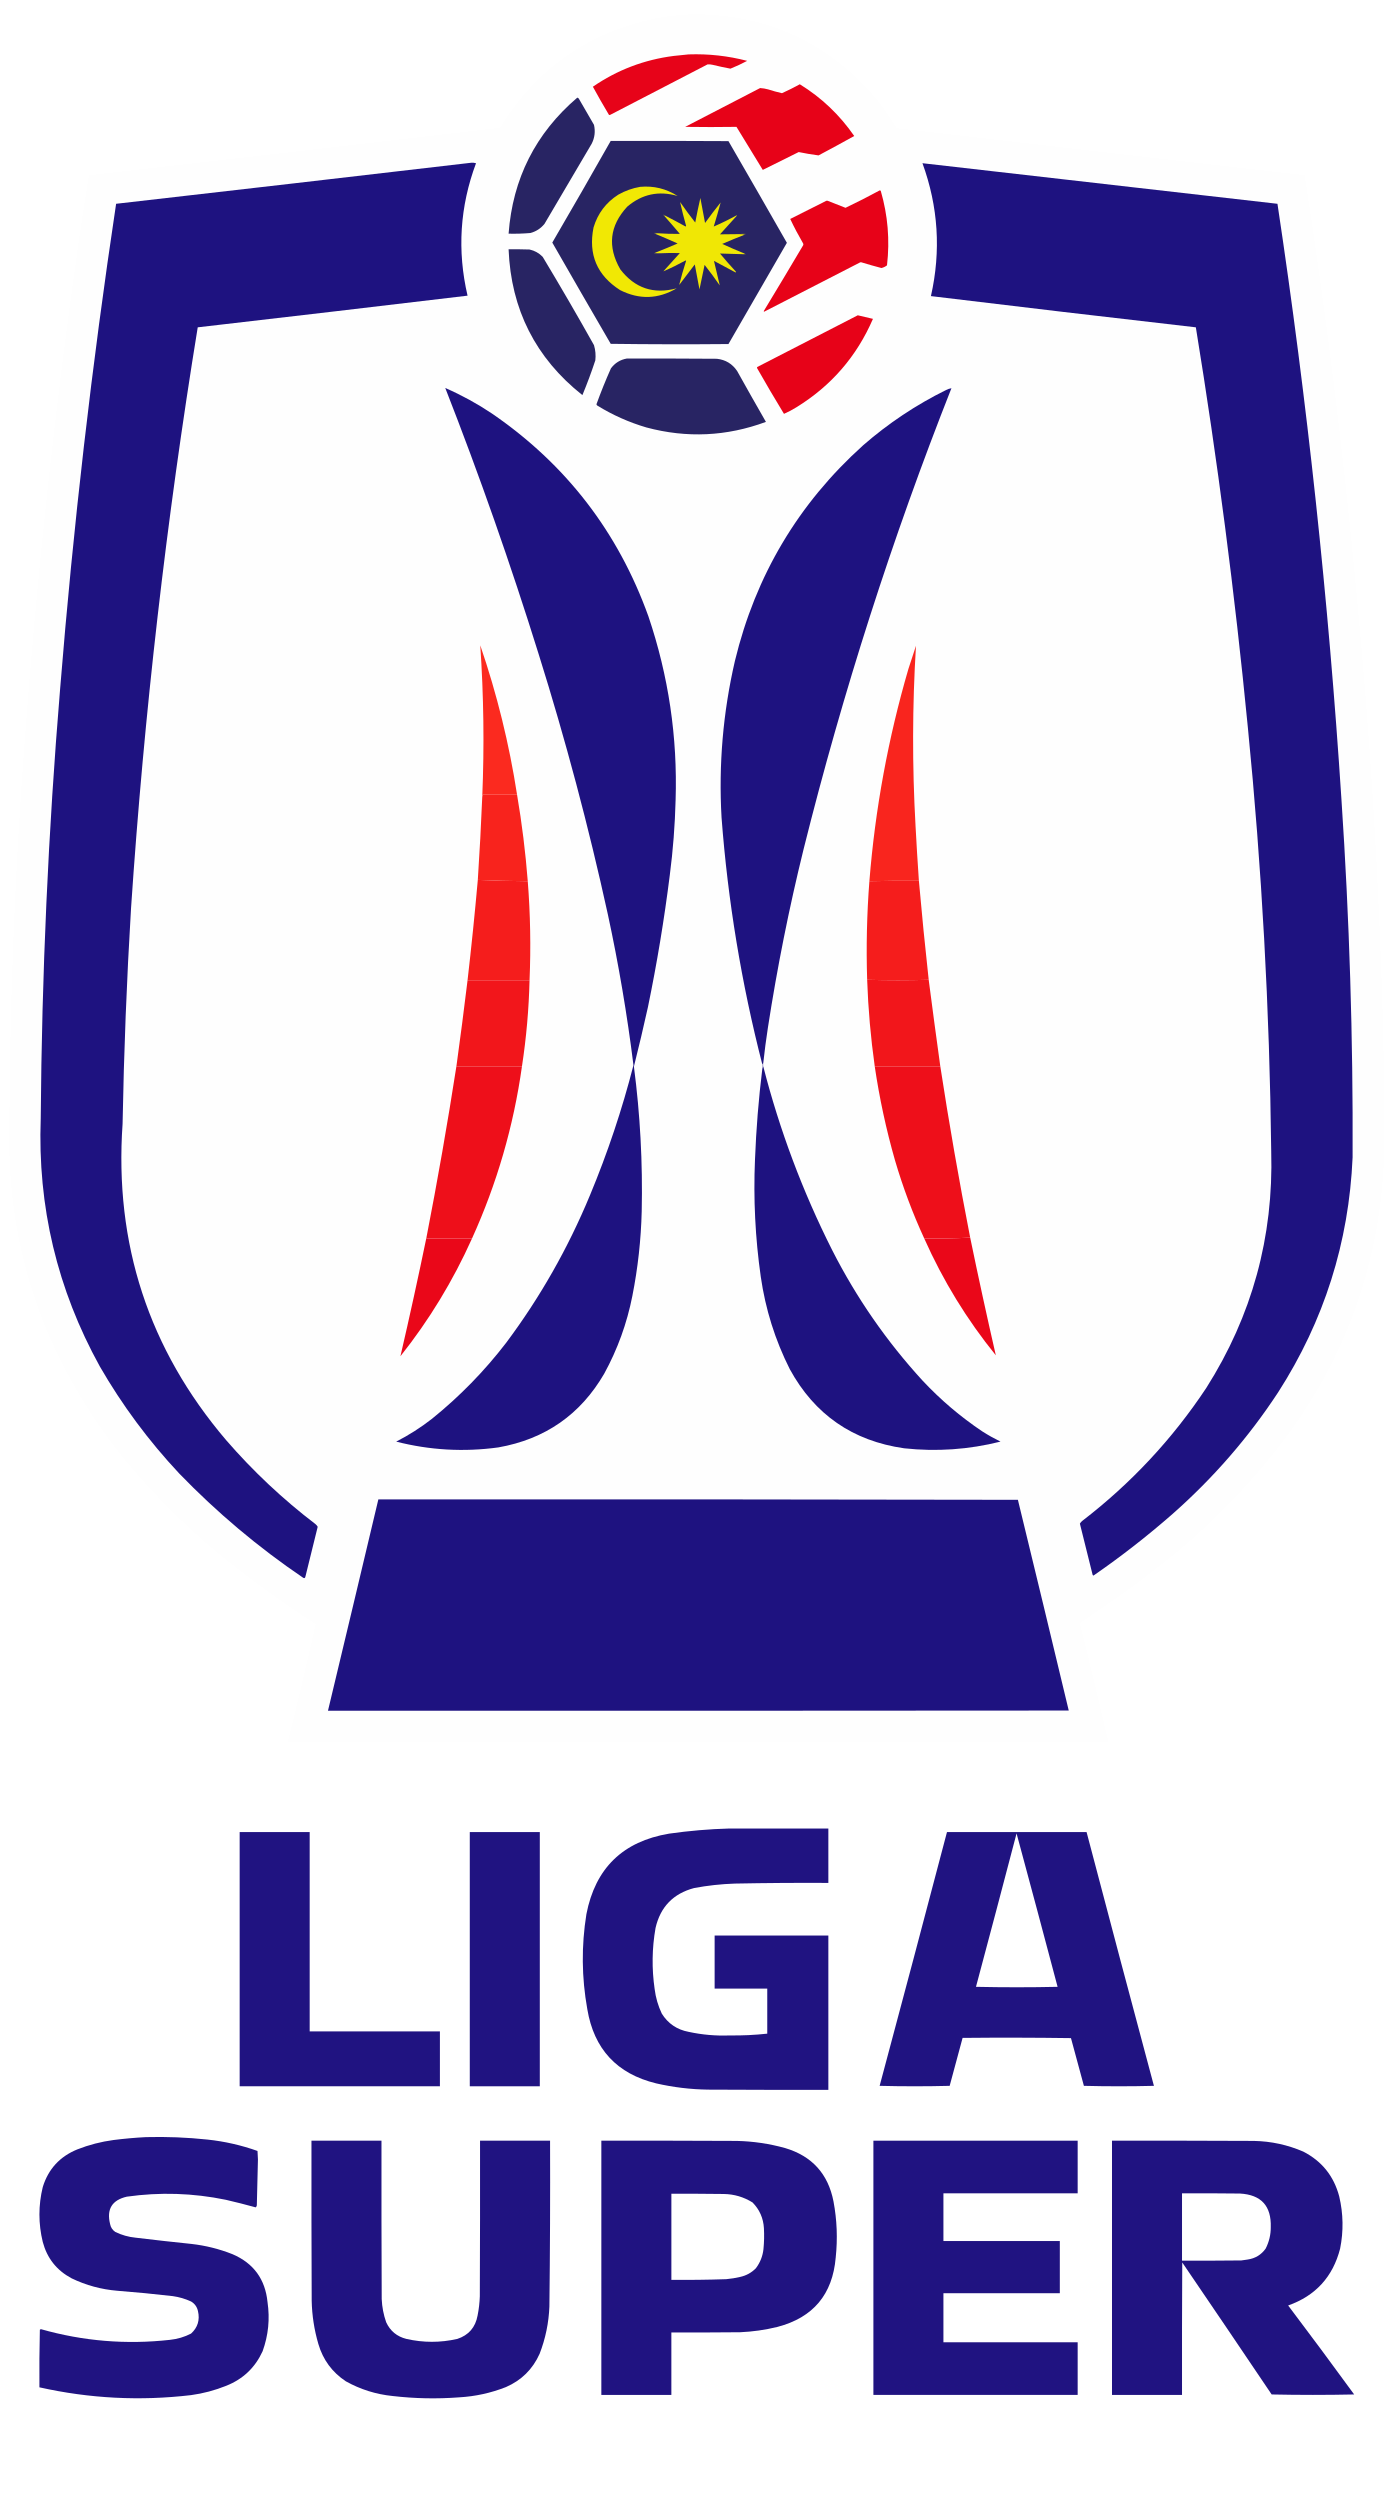
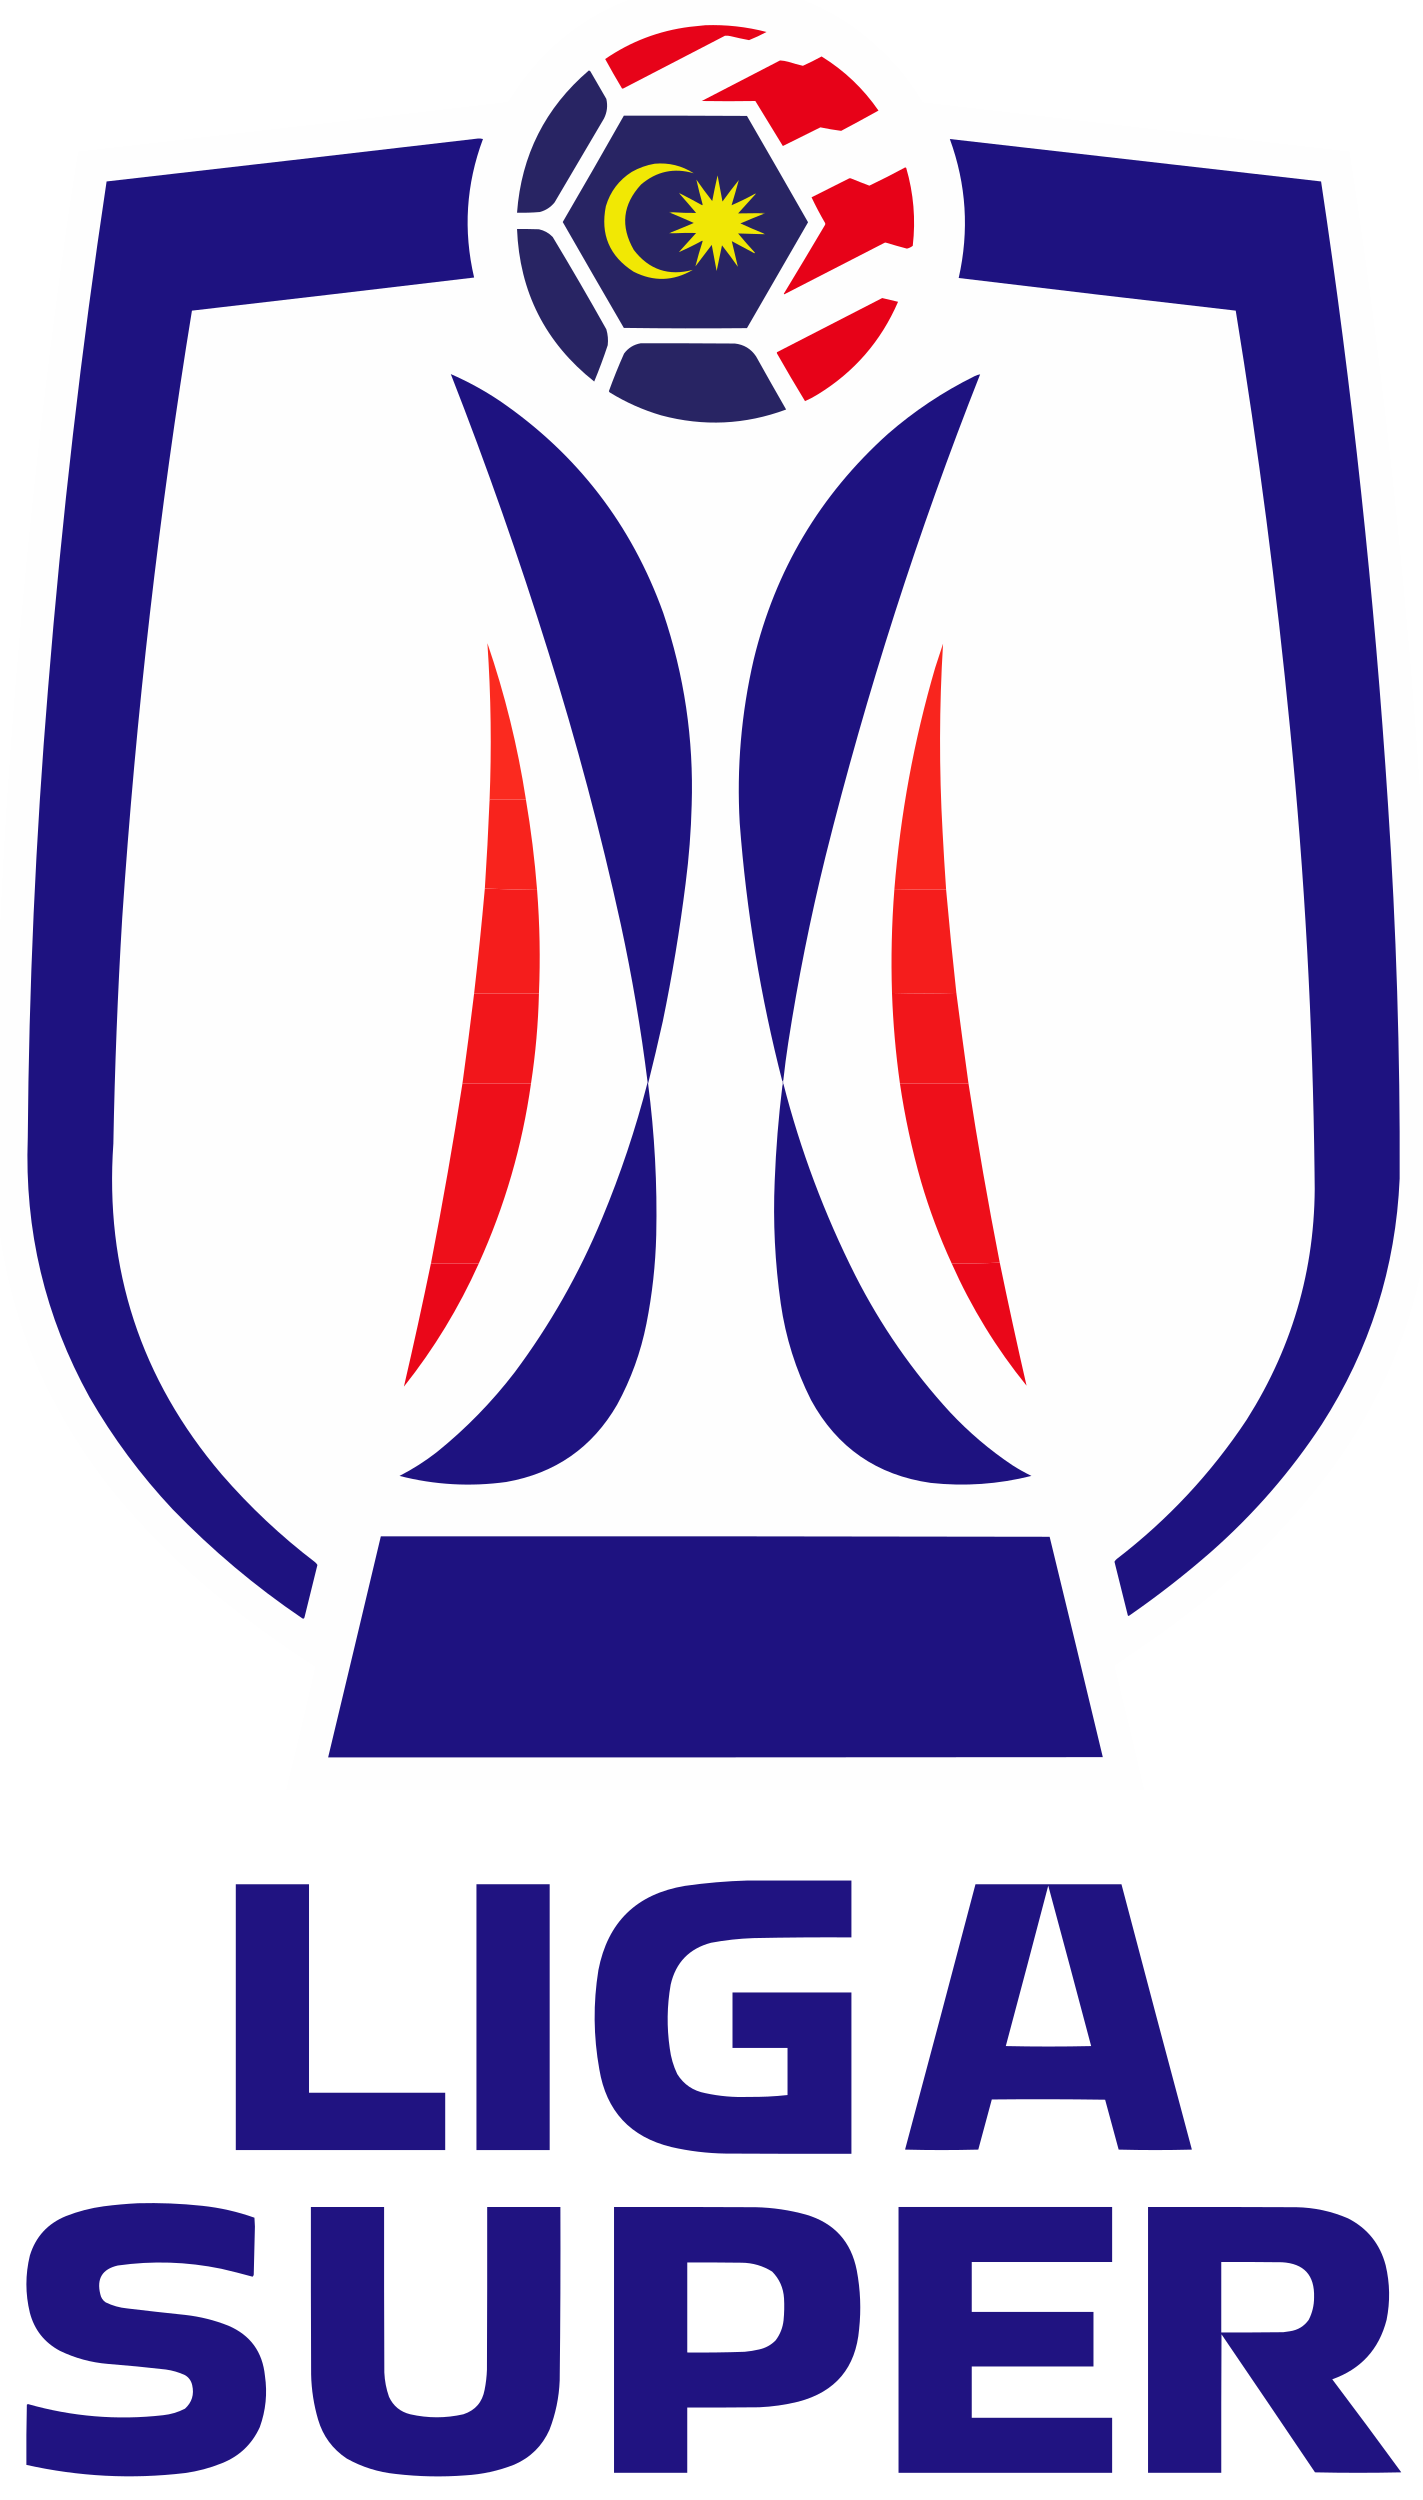
- <svg xmlns="http://www.w3.org/2000/svg" id="Calque_1" viewBox="0 0 2998.14 5378.41">
+ <svg xmlns="http://www.w3.org/2000/svg" id="Calque_1" viewBox="30.512 65.129 2926.611 5143.105">
  <defs>
    <style>
      .cls-1 {
        fill: #9b94c6;
      }

      .cls-1, .cls-2, .cls-3, .cls-4, .cls-5, .cls-6, .cls-7, .cls-8, .cls-9, .cls-10, .cls-11, .cls-12, .cls-13, .cls-14, .cls-15, .cls-16, .cls-17, .cls-18, .cls-19, .cls-20, .cls-21, .cls-22, .cls-23, .cls-24 {
        fill-rule: evenodd;
      }

      .cls-2 {
        fill: #7b7342;
      }

      .cls-3 {
        fill: #282463;
      }

      .cls-4 {
        fill: #635d46;
      }

      .cls-5 {
        fill: #f8231d;
      }

      .cls-6 {
        fill: #f0e705;
      }

      .cls-7 {
        fill: #ee0f1a;
      }

      .cls-8 {
        fill: #fefefe;
        opacity: 1;
      }

      .cls-8, .cls-13, .cls-14, .cls-15, .cls-16 {
        isolation: isolate;
      }

      .cls-9 {
        fill: #f51d1c;
      }

      .cls-10 {
        fill: #696244;
      }

      .cls-11 {
        fill: #f2161b;
      }

      .cls-12 {
        fill: #676045;
      }

      .cls-13 {
        opacity: .99;
      }

      .cls-13, .cls-14, .cls-15, .cls-16 {
        fill: #1e1180;
      }

      .cls-14 {
        opacity: .99;
      }

      .cls-15 {
        opacity: .99;
      }

      .cls-16 {
        opacity: .99;
      }

      .cls-17 {
        fill: #625c47;
      }

      .cls-18 {
        fill: #ea0719;
      }

      .cls-19 {
        fill: #f9251e;
      }

      .cls-20 {
        fill: #e70319;
      }

      .cls-21 {
        fill: #1e1280;
      }

      .cls-22 {
        fill: #e70218;
      }

      .cls-23 {
        fill: #f1e804;
      }

      .cls-24 {
        fill: #fb2a1f;
      }
    </style>
  </defs>
  <path class="cls-8" d="M1488.49,30.65c161.46-.41,294.02,60.67,397.7,183.26,15.53,19.71,29.76,40.34,42.7,61.89,292.6,34.13,585.24,67.87,877.92,101.22,46.54,299.47,83.81,600.1,111.78,901.9,29.38,307.03,48.25,614.69,56.61,923.01,2.19,90.18,3.15,180.37,2.88,270.57-5.15,225.59-73.6,429.32-205.33,611.18-70.03,94.67-150.47,179.9-241.31,255.7-35.77,29.07-72.23,57.21-109.38,84.43-32.94,22.71-65.89,45.41-98.83,68.12,21.15,85.38,41.61,170.93,61.41,256.66-588.47.32-1176.95,0-1765.43-.96,20.91-84.28,40.9-168.71,59.97-253.3-73.21-47.62-143.73-98.95-211.56-153.99-70.84-59.32-135.93-124.41-195.25-195.25-73.22-89.04-132.06-187.22-176.54-294.56-48.25-121.34-73.52-247.36-75.8-378.03.02-290.8,10.89-581.2,32.62-871.2,26.52-362.76,65.53-724.15,117.06-1084.2,6.89-46.75,14.09-93.45,21.59-140.08,294.94-33.54,589.82-67.6,884.63-102.18,80.54-131.16,196.95-210.48,349.25-237.95,21.16-3.14,42.26-5.22,63.33-6.24Z" />
  <path class="cls-20" d="M1481.78,117.01c42.59-1.43,84.49,3.2,125.69,13.91-11.78,6.29-23.78,11.89-35.98,16.79-12.7-2.35-25.34-5.07-37.9-8.16-3.81-.96-7.65-1.28-11.51-.96-69.72,36.14-139.44,72.28-209.16,108.42-.96.64-1.92.64-2.88,0-11.92-19.91-23.43-40.06-34.54-60.45,52.37-36.01,110.25-58.08,173.66-66.2,11.01-1.22,21.89-2.34,32.62-3.36Z" />
  <path class="cls-22" d="M1720.68,181.29c46.72,28.8,85.74,65.9,117.06,111.3-25.44,14.16-51.01,28.07-76.76,41.74-14.28-1.85-28.51-4.24-42.7-7.2-25.81,12.66-51.55,25.46-77.24,38.38-18.99-30.78-37.86-61.65-56.61-92.59-36.77.58-73.54.58-110.34,0,53.73-27.82,107.46-55.65,161.19-83.47,5.8.33,11.56,1.29,17.27,2.88,9.79,3.17,19.7,5.88,29.74,8.16,13.07-5.89,25.86-12.29,38.38-19.19Z" />
  <path class="cls-3" d="M1241.91,210.08c2.03.51,3.47,1.79,4.32,3.84,10.55,18.23,21.11,36.46,31.66,54.69,3.19,14.07,1.59,27.5-4.8,40.3-33.9,57.57-67.81,115.14-101.7,172.7-7.96,9.82-18.04,16.37-30.22,19.67-15.63,1.35-31.3,1.83-47.01,1.44,8.81-118.36,58.06-215.9,147.76-292.64Z" />
  <path class="cls-3" d="M1313.87,303.14c84.43-.16,168.87,0,253.3.48,42.15,72.78,84.04,145.7,125.69,218.76-41.88,72.59-83.78,145.19-125.69,217.8-84.43.8-168.87.64-253.3-.48-42.14-72.44-84.04-145.04-125.69-217.8,42.41-72.66,84.3-145.58,125.69-218.76Z" />
  <path class="cls-21" d="M1013.55,350.16c3.58-.31,7.09.01,10.55.96-34.73,93.14-40.82,188.13-18.23,284.96-193.44,23.06-386.94,45.77-580.48,68.12-67.42,414.07-115.23,830.48-143.44,1249.23-9.36,154.67-15.45,309.46-18.23,464.38-17.96,257.92,56.23,484.68,222.6,680.26,58.09,67.05,122.21,127.33,192.37,180.86,2.01,1.67,3.6,3.59,4.8,5.76-8.88,35.64-17.66,71.3-26.39,106.98-.71,3.64-2.47,4.44-5.28,2.4-96.13-65.22-184.88-139.89-266.25-224.04-65.82-70.26-122.75-147.02-170.79-230.27-91.73-166.04-134.11-344.02-127.13-533.95,2.24-308.68,16.15-616.82,41.74-924.45,28.18-349.07,68.31-696.72,120.41-1042.94,254.75-29.09,509.33-58.51,763.74-88.27Z" />
  <path class="cls-21" d="M1984.54,351.12c254.61,28.99,509.18,58.09,763.74,87.31,63.98,425.29,109.87,852.59,137.68,1281.85,17.11,256.22,25.11,512.72,23.99,769.5-7.99,183.24-61.41,351.78-160.23,505.64-63.62,96.94-139.27,184.08-226.91,261.46-54.13,47.44-110.74,91.57-169.83,132.41-1.19.44-2-.04-2.4-1.44-9.19-36.6-18.31-73.22-27.34-109.86,1.2-2.17,2.79-4.09,4.8-5.76,105.17-80.84,194.24-176.31,267.21-286.4,98.32-155.12,144.85-324.79,139.6-509-3.45-305.05-20.24-609.37-50.37-912.94-27.98-287.8-65.24-574.37-111.78-859.69-190.07-21.76-380.05-44.15-569.93-67.16,21.92-97.13,15.85-192.44-18.23-285.92Z" />
  <path class="cls-23" d="M1377.19,401.97c29.2-2.64,56.06,3.92,80.6,19.67-40.39-11.82-76.54-4.14-108.42,23.03-37.96,41.16-42.92,86.09-14.87,134.81,31.23,40.59,71.69,54.17,121.37,40.78-39.89,23.49-80.5,24.76-121.85,3.84-49.71-31.79-68.74-76.72-57.09-134.81,9.07-30.16,26.82-53.67,53.25-70.52,14.77-8.39,30.44-13.98,47.01-16.79Z" />
  <path class="cls-22" d="M1892.43,409.65c.96-.08,1.76.24,2.4.96,15.25,52.5,19.73,105.91,13.43,160.23-3.57,2.82-7.56,4.74-11.99,5.76-14.15-3.69-28.23-7.69-42.22-11.99-1.28-.64-2.56-.64-3.84,0-68.79,35.36-137.55,70.69-206.29,106.02-.98-.48-1.14-1.12-.48-1.92,28.38-46.85,56.53-93.86,84.43-141.04.64-1.28.64-2.56,0-3.84-10.1-17.34-19.38-34.93-27.82-52.77,25.68-13.08,51.42-26.03,77.24-38.86,1.28-.64,2.56-.64,3.84,0,12.56,5.15,25.19,10.1,37.9,14.87,24.89-11.88,49.36-24.36,73.4-37.42Z" />
  <path class="cls-6" d="M1592.12,503.67c3.71-.3,7.23.02,10.55.96-16.41,6.44-32.72,13.16-48.93,20.15,16.17,7.41,32.48,14.45,48.93,21.11-1.36.91-2.96,1.23-4.8.96-16.33-.45-32.64-.93-48.93-1.44,11,13.24,22.35,26.19,34.06,38.86.66.8.5,1.44-.48,1.92-15.44-8.43-30.94-16.75-46.53-24.95,4.15,17.59,8.32,35.18,12.47,52.77-10.41-15.05-21.28-29.76-32.62-44.14-3.87,17.55-7.54,35.15-11.03,52.77-3.46-17.88-6.82-35.8-10.07-53.73-11.2,14.71-22.38,29.43-33.58,44.14,4.35-17.36,9.3-34.63,14.87-51.81-.32-.32-.64-.64-.96-.96-15.72,8.66-31.71,16.49-47.97,23.51,11.83-13.12,23.67-26.22,35.5-39.34-14.39-.41-28.78-.25-43.18.48-3.71.3-7.23-.02-10.55-.96,16.41-6.44,32.72-13.16,48.93-20.15-16.21-7.31-32.53-14.34-48.93-21.11,1.36-.91,2.96-1.23,4.8-.96,16.29,1.15,32.6,1.63,48.93,1.44-11.03-13.11-22.23-26.07-33.58-38.86,0-.64.32-.96.96-.96,15.16,7.74,30.18,15.73,45.1,23.99.32-.48.64-.96.96-1.44-4.81-17.08-9.12-34.19-12.95-51.33,10.41,15.05,21.28,29.77,32.62,44.14,3.38-17.67,7.05-35.26,11.03-52.77,3.49,17.88,6.85,35.79,10.07,53.73,10.82-14.98,22.02-29.7,33.58-44.14-4.63,17.25-9.59,34.52-14.87,51.81,16.42-7.09,32.73-15.08,48.93-23.99.32.16.64.32.96.48-12.16,13.43-24.3,26.87-36.46,40.3,14.37-.25,28.76-.41,43.18-.48Z" />
  <path class="cls-2" d="M1429.96,463.38c-.64,0-.96.32-.96.96-1.52-.48-2-1.44-1.44-2.88.95.54,1.76,1.18,2.4,1.92Z" />
  <path class="cls-17" d="M1413.65,501.75c-1.83-.27-3.43.05-4.8.96-.76-.27-1.4-.75-1.92-1.44,2.44-.76,4.67-.6,6.72.48Z" />
  <path class="cls-12" d="M1592.12,503.67c3.98-1.1,8.14-1.26,12.47-.48-.52.69-1.16,1.17-1.92,1.44-3.32-.94-6.84-1.26-10.55-.96Z" />
  <path class="cls-3" d="M1094.15,536.3c15.03-.16,30.07,0,45.1.48,11.07,2.45,20.5,7.73,28.3,15.83,37.76,62.73,74.54,126.06,110.34,189.98,3.16,10.66,4.12,21.53,2.88,32.62-8.33,25.29-17.6,50.24-27.82,74.84-100.72-79.9-153.65-184.48-158.79-313.75Z" />
  <path class="cls-10" d="M1408.86,543.97c3.32.94,6.84,1.26,10.55.96-3.98,1.1-8.14,1.26-12.47.48.52-.69,1.16-1.17,1.92-1.44Z" />
  <path class="cls-4" d="M1602.67,545.89c.76.27,1.4.75,1.92,1.44-2.44.76-4.67.6-6.72-.48,1.83.27,3.43-.05,4.8-.96Z" />
  <path class="cls-22" d="M1845.42,678.3c10.92,2.44,21.79,5,32.62,7.68-34.9,80.8-89.9,144.29-165.03,190.45-8.46,5.27-17.26,9.91-26.39,13.91-19.66-32.28-38.85-64.9-57.57-97.87-.64-.96-.64-1.92,0-2.88,72.1-37.25,144.23-74.35,216.36-111.3Z" />
  <path class="cls-3" d="M1348.41,771.37c64.6-.16,129.21,0,193.81.48,18.7,2.06,33.25,10.86,43.66,26.39,20.39,36.61,41.02,73.07,61.89,109.38-84.38,31.29-170.09,35.28-257.14,11.99-37.32-10.99-72.51-26.66-105.54-47.01-1.03-.71-1.67-1.67-1.92-2.88,9.5-26.18,19.89-51.93,31.18-77.24,8.61-11.57,19.96-18.6,34.06-21.11Z" />
  <path class="cls-21" d="M957.91,834.69c35.32,15.42,68.9,33.8,100.74,55.17,158.84,108.99,270.94,254.35,336.29,436.08,43.35,128.15,62.85,259.91,58.53,395.3-1.37,53.95-5.53,107.68-12.47,161.19-11.95,95.31-27.61,189.98-47.01,284-9.48,42.84-19.55,85.54-30.22,128.09,13.48,103.36,19.07,207.14,16.79,311.35-1.53,61.35-8.24,122.12-20.15,182.3-11.62,58.84-31.77,114.49-60.45,166.95-51.05,88.08-127.01,141.01-227.87,158.79-74.14,10.17-147.37,6.02-219.72-12.47,27.21-13.91,52.8-30.22,76.76-48.93,59.74-48.22,112.99-102.75,159.75-163.59,73.13-97.9,133.25-203.76,180.38-317.58,37.9-90.98,69.08-184.21,93.55-279.69-13.57-109.12-31.95-217.38-55.17-324.78-41.31-188.6-90.89-375.06-148.72-559.37-60.28-193.5-127.28-384.43-201.01-572.8Z" />
  <path class="cls-21" d="M1642.01,2287.33c-.64.96-1.28,1.92-1.92,2.88-44.92-174.56-74.19-351.73-87.79-531.55-6.44-113.67,3.16-225.93,28.78-336.77,44.36-183.6,136.3-338.24,275.85-463.9,54.24-47.28,113.73-86.95,178.46-118.97,3.74-1.89,7.58-3.17,11.51-3.84-127.73,323.4-233.76,653.94-318.06,991.61-31.24,126.77-56.83,254.7-76.76,383.79-3.94,25.52-7.3,51.11-10.07,76.76Z" />
  <path class="cls-24" d="M1112.38,1709.73h-73.88c.26,1.54-.07,2.81-.96,3.84,4.5-108.53,3.06-216.95-4.32-325.26,35.86,104.76,62.25,211.91,79.16,321.42Z" />
  <path class="cls-5" d="M1112.38,1709.73c10.49,61.65,18.16,123.69,23.03,186.14-36.09-.32-71.9-1.28-107.46-2.88,3.94-59.77,7.14-119.57,9.59-179.42.89-1.03,1.22-2.3.96-3.84h73.88Z" />
  <path class="cls-19" d="M1976.86,1894.9c-35.57-.32-71.07,0-106.5.96,12.38-155.14,40.36-307.37,83.95-456.71,5.25-16.7,10.69-33.33,16.31-49.89-7.93,129.16-8.24,258.38-.96,387.63,2.08,39.36,4.48,78.7,7.2,118.01Z" />
  <path class="cls-9" d="M1027.95,1892.99c35.56,1.6,71.37,2.56,107.46,2.88,5.57,70.96,6.86,141.96,3.84,213h-133.37c8.32-72,15.68-143.96,22.07-215.88Z" />
  <path class="cls-9" d="M1976.86,1894.9c6.27,70.93,13.3,141.93,21.11,213-44.04,1.28-88.18,1.28-132.41,0-2.22-70.77-.62-141.45,4.8-212.04,35.43-.95,70.93-1.28,106.5-.96Z" />
  <path class="cls-11" d="M1005.88,2108.87h133.37c-1.49,62.1-6.93,123.82-16.31,185.18h-141.04c8.52-61.66,16.51-123.39,23.99-185.18Z" />
  <path class="cls-11" d="M1865.56,2107.91c44.23,1.28,88.37,1.28,132.41,0,8.02,61.93,16.34,123.98,24.95,186.14h-141.04c-8.7-61.74-14.14-123.79-16.31-186.14Z" />
  <path class="cls-1" d="M1642.01,2287.33v6.72c-.64,1.6-1.28,3.2-1.92,4.8v-8.64c.64-.96,1.28-1.92,1.92-2.88Z" />
  <path class="cls-7" d="M981.89,2294.04h141.04c-18.07,128.76-53.88,252.22-107.46,370.36h-97.87v-2.88c23.79-122.17,45.23-244.66,64.28-367.48Z" />
  <path class="cls-7" d="M1881.88,2294.04h141.04c18.92,123.22,40.36,246.04,64.28,368.44-32.6,1.91-65.55,2.55-98.83,1.92-24.98-54.33-45.94-110.29-62.85-167.91-19.04-66.54-33.59-134.02-43.66-202.45Z" />
  <path class="cls-21" d="M1642.01,2294.04c35.15,137.14,84.56,268.9,148.24,395.3,52.2,102.7,117.13,196.4,194.77,281.12,38.75,41.33,81.45,77.64,128.09,108.9,12.65,8.09,25.76,15.44,39.34,22.07-68.22,17.16-137.3,21.96-207.25,14.39-110.73-15.8-192.77-72.57-246.1-170.31-31.58-62.74-52.36-128.94-62.37-198.61-11.94-83.69-16.09-167.81-12.47-252.34,2.52-65.47,7.8-130.72,15.83-195.73.64-1.6,1.28-3.2,1.92-4.8Z" />
  <path class="cls-18" d="M917.61,2661.52v2.88h97.87c-40.91,91.16-92.24,175.59-153.99,253.3,19.76-85.2,38.47-170.59,56.13-256.18Z" />
  <path class="cls-18" d="M2087.2,2662.48c17.47,84.6,35.86,169.03,55.17,253.3-62.22-76.73-113.55-160.53-153.99-251.38,33.27.63,66.22,0,98.83-1.92Z" />
  <path class="cls-21" d="M813.99,3225.69c458.63-.32,917.25,0,1375.88.96,36.77,151.07,73.23,302.19,109.38,453.35-531.23.48-1062.45.64-1593.68.48,36.34-151.55,72.49-303.14,108.42-454.79Z" />
  <path class="cls-13" d="M1569.09,3933.78h213v117.06c-67.17-.38-134.34.1-201.49,1.44-29.36.99-58.46,4.18-87.31,9.59-44.89,11.95-72.56,40.58-82.99,85.87-7.65,43.68-8.29,87.5-1.92,131.45,2.29,18.44,7.41,36.03,15.35,52.77,13.44,21.53,32.79,34.65,58.05,39.34,28.93,6.26,58.19,8.82,87.79,7.68,27.12.37,54.15-.91,81.08-3.84v-96.91h-113.22v-114.18h244.66v331.98c-86.35.16-172.7,0-259.06-.48-37.58-.55-74.69-5.03-111.3-13.43-84.51-20.55-133.92-73.8-148.24-159.75-12.23-68.04-12.88-136.16-1.92-204.37,19.19-98.83,78.52-156.56,177.98-173.18,43.11-6.14,86.29-9.82,129.53-11.03Z" />
  <path class="cls-14" d="M515.59,3941.46h150.64v428.88h280.17v118.01h-430.8v-546.9Z" />
  <path class="cls-16" d="M1010.68,3941.46h150.64v546.9h-150.64v-546.9Z" />
  <path class="cls-15" d="M2037.31,3941.46h300.31c47.84,182.09,96.13,364.06,144.88,545.94-50.21,1.28-100.43,1.28-150.64,0-9.12-34.26-18.4-68.49-27.82-102.66-77.72-1.12-155.43-1.28-233.15-.48-9.35,34.34-18.62,68.72-27.82,103.14-50.21,1.28-100.43,1.28-150.64,0,48.74-181.87,97.04-363.85,144.88-545.94ZM2186.99,3944.33c29.7,109.83,59.12,219.84,88.27,330.06-58.53,1.28-117.06,1.28-175.58,0,29.41-109.96,58.51-219.98,87.31-330.06Z" />
  <path class="cls-15" d="M314.1,4597.73c44.26-1.15,88.4.6,132.41,5.28,36.8,3.92,72.62,12.08,107.46,24.47.32,6.07.64,12.16.96,18.23-.83,32.94-1.63,65.89-2.4,98.83-.26,1.76-1.07,3.2-2.4,4.32-21.22-5.86-42.65-11.3-64.28-16.31-70.65-14.56-141.65-16.79-213-6.72-31.91,7.35-43.91,27.02-35.98,59.01,1.42,7.16,5.1,12.76,11.03,16.79,13.92,6.84,28.63,11,44.14,12.47,39.93,4.83,79.91,9.31,119.93,13.43,30.42,3.44,59.85,10.8,88.27,22.07,45.28,19.41,70.39,53.79,75.32,103.14,5.28,36.1,1.77,71.29-10.55,105.54-16.09,35.28-42.15,60.06-78.2,74.36-24.41,9.86-49.68,16.58-75.8,20.15-109.69,12.93-218.42,7.34-326.22-16.79-.32-41.27,0-82.52.96-123.77.78-.3,1.41-.78,1.92-1.44,91.13,25.92,183.88,33.6,278.25,23.03,15.9-1.66,30.93-6.13,45.1-13.43,14.35-13.07,19.3-29.22,14.87-48.45-2.04-9.07-7-15.94-14.87-20.63-12.53-5.78-25.65-9.61-39.34-11.51-39.58-4.58-79.24-8.41-118.97-11.51-34.65-2.82-67.59-11.78-98.83-26.87-31.97-17.08-52.6-43.14-61.89-78.2-9.57-39.35-9.57-78.69,0-118.01,11.95-38.76,36.74-65.78,74.36-81.08,25.07-9.86,50.98-16.58,77.72-20.15,23.42-2.98,46.76-5.07,70.04-6.24Z" />
  <path class="cls-15" d="M670.06,4605.41h150.64c-.16,113.53,0,227.08.48,340.61.74,17.12,3.93,33.74,9.59,49.89,8.71,18.94,23.27,30.93,43.66,35.98,36.47,8.26,72.93,8.26,109.38,0,24.44-8.04,38.99-24.83,43.66-50.37,2.72-13.62,4.32-27.37,4.8-41.26.48-111.62.64-223.24.48-334.86h150.64c.43,118.98-.05,237.96-1.44,356.92-1.39,35.11-8.42,69.01-21.11,101.7-14.93,33.16-39.08,56.98-72.44,71.48-32.37,12.74-65.95,20.1-100.74,22.07-47.74,3.61-95.4,2.65-142.96-2.88-35.83-3.63-69.41-14.18-100.74-31.66-29.33-19.46-49-46.16-59.01-80.12-8.9-30.38-13.7-61.4-14.39-93.07-.48-114.82-.64-229.63-.48-344.45Z" />
  <path class="cls-15" d="M1293.72,4605.41c97.22-.16,194.46,0,291.68.48,35.19.83,69.73,5.94,103.62,15.35,57.8,17.18,92.5,55.41,104.1,114.66,7.54,40.05,9.14,80.35,4.8,120.89-6.76,79.35-48.5,129.08-125.21,149.2-26.47,6.51-53.34,10.34-80.6,11.51-49.25.48-98.51.64-147.76.48v134.33h-150.64v-546.9ZM1444.36,4719.59c37.42-.16,74.84,0,112.26.48,22.58.29,43.37,6.36,62.37,18.23,15.01,15.23,23.16,33.62,24.47,55.17.83,15.06.51,30.1-.96,45.1-1.68,15.29-7.12,29.04-16.31,41.26-9.42,9.59-20.78,15.83-34.06,18.71-9.8,2.31-19.71,3.91-29.74,4.8-39.32,1.33-78.66,1.81-118.01,1.44v-185.18Z" />
  <path class="cls-13" d="M1879,4605.41h439.44v113.22h-288.8v102.66h250.42v112.26h-250.42v105.54h288.8v113.22h-439.44v-546.9Z" />
  <path class="cls-14" d="M2392.31,4605.41c101.7-.16,203.41,0,305.11.48,37.05.69,72.56,8.37,106.5,23.03,39.98,20.57,65.72,52.71,77.24,96.43,8.79,37.28,9.43,74.69,1.92,112.26-15.59,60.68-52.85,101.45-111.78,122.33,47.89,63.4,95.22,127.21,142,191.41-59.17,1.28-118.33,1.28-177.5,0-63.89-94.83-128.01-189.5-192.37-284-.48,94.99-.64,189.98-.48,284.96h-150.64v-546.9ZM2542.95,4718.63c41.57-.16,83.16,0,124.73.48,45.56,2.54,67.62,26.69,66.2,72.44.04,16.27-3.64,31.62-11.03,46.05-9.46,13.3-22.41,21.14-38.86,23.51-4.45.8-8.93,1.44-13.43,1.92-42.53.48-85.08.64-127.61.48v-144.88Z" />
</svg>
